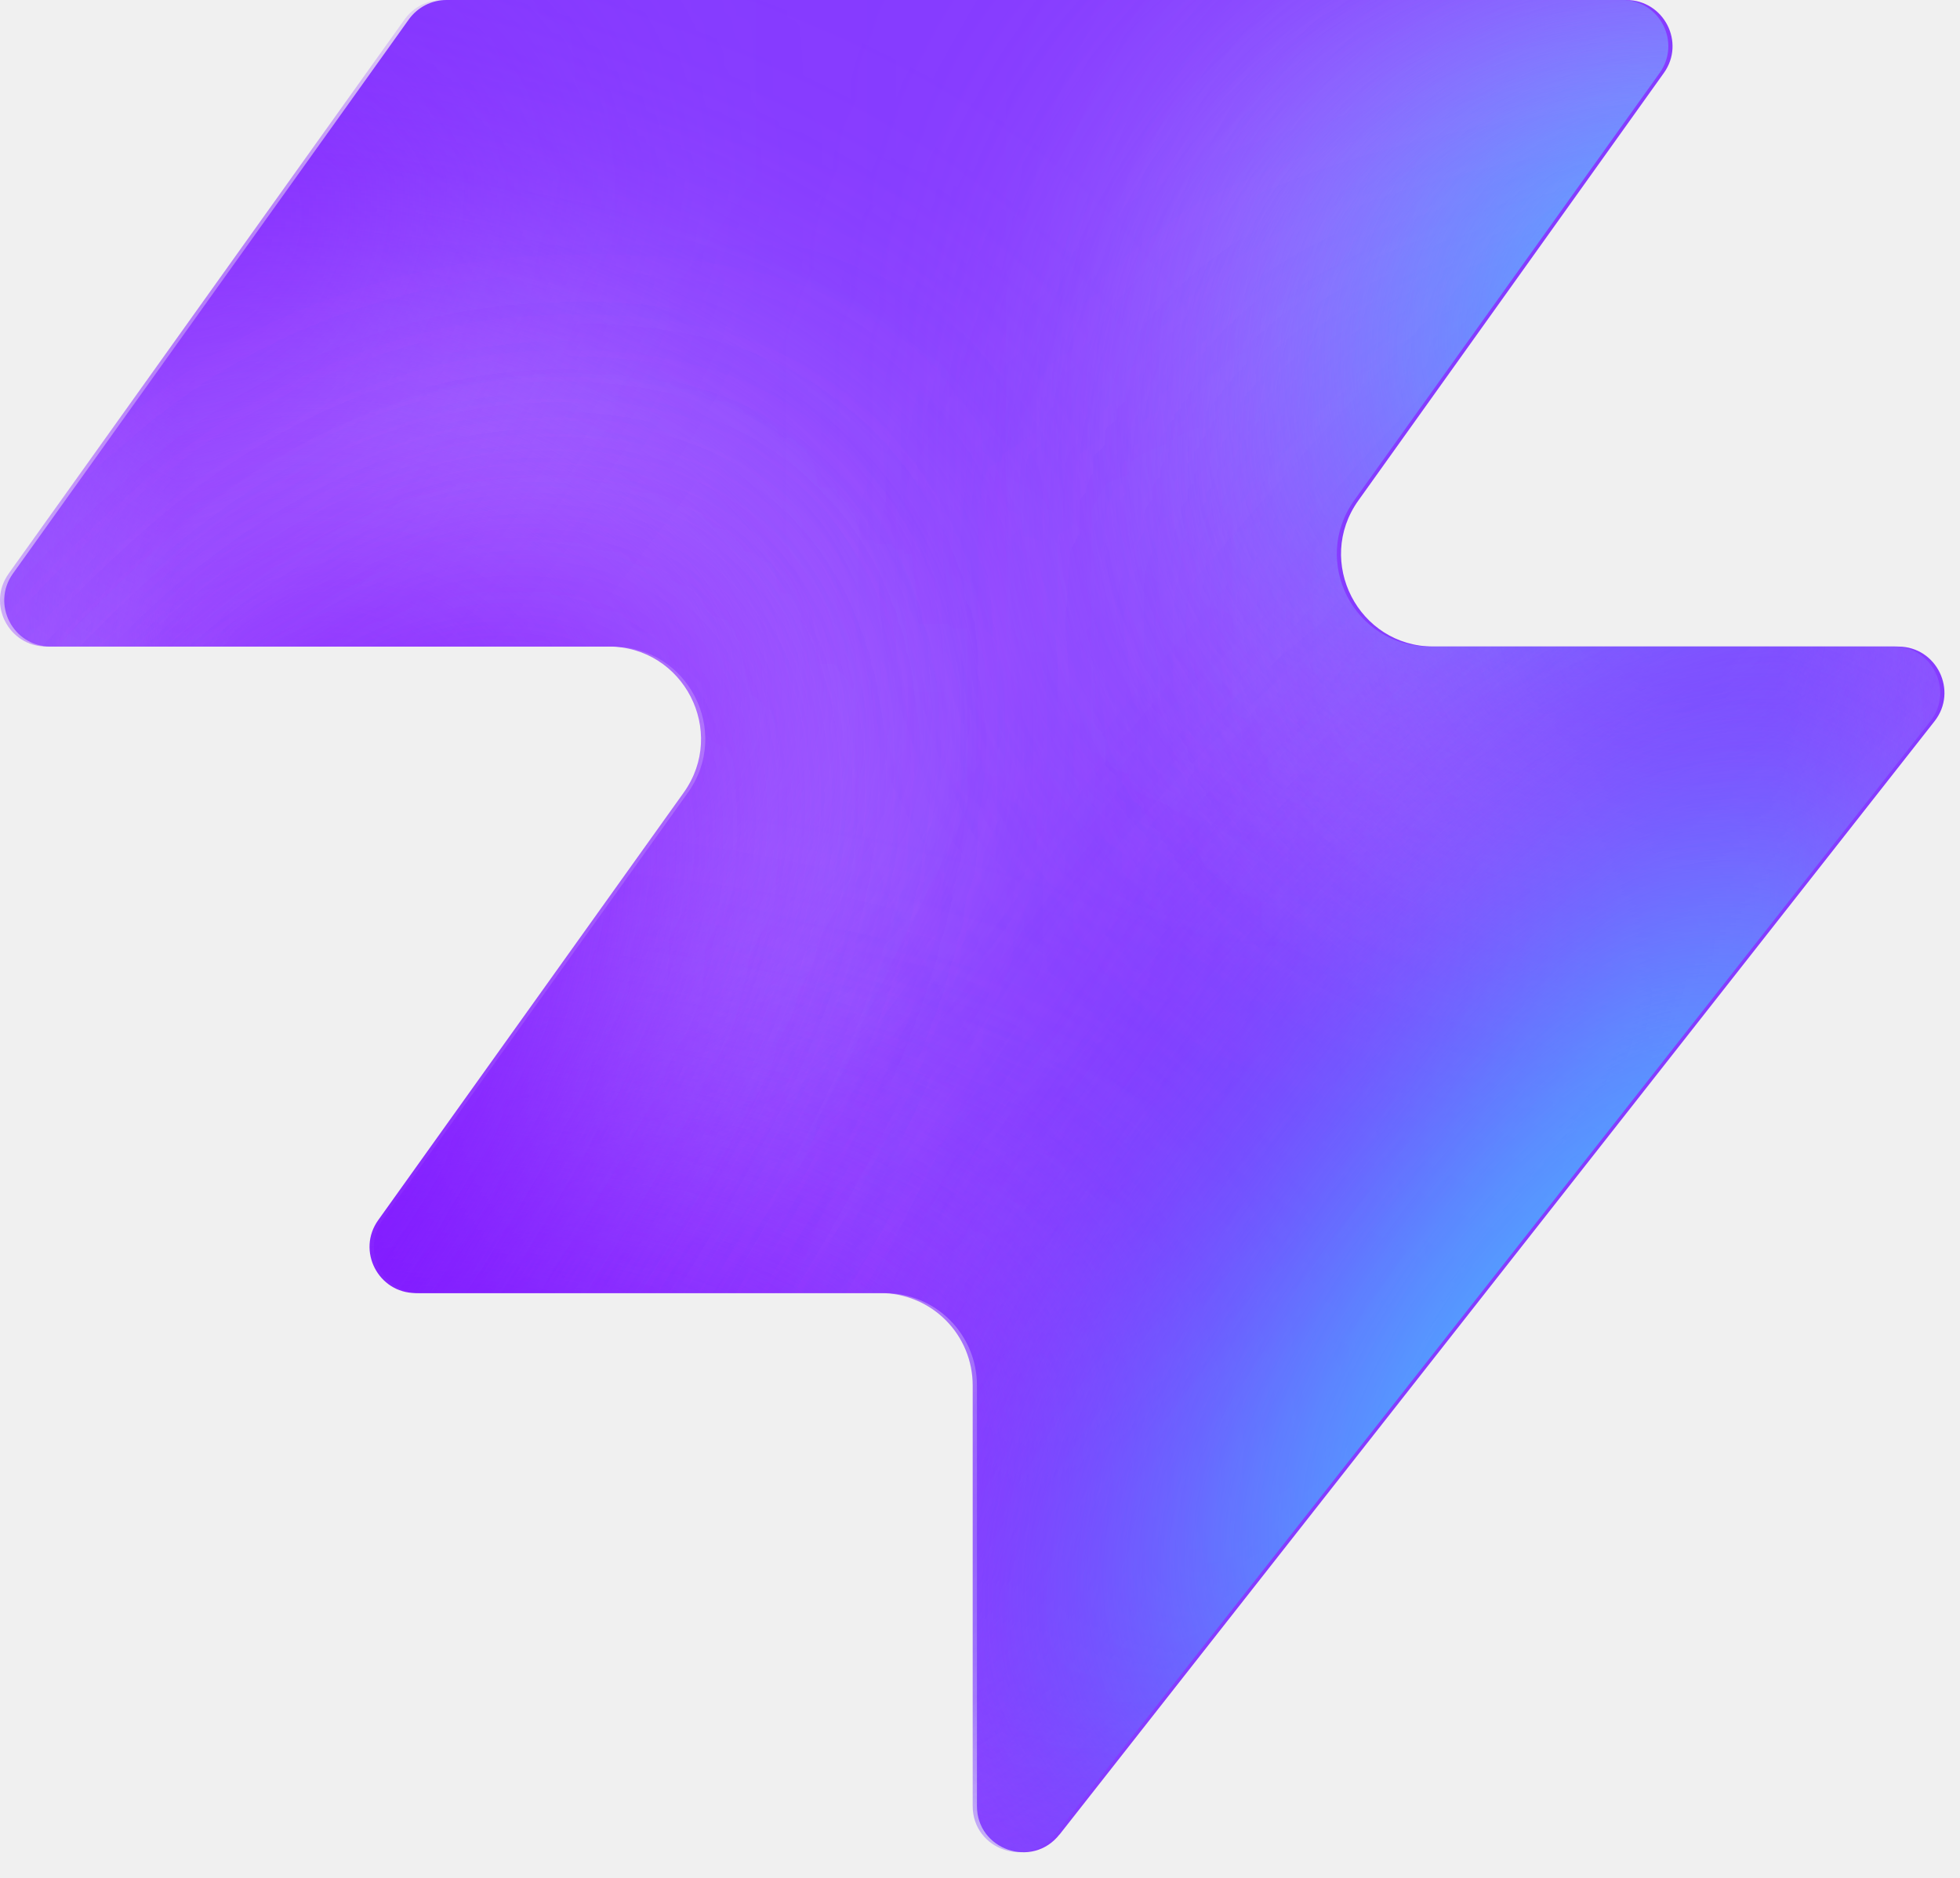
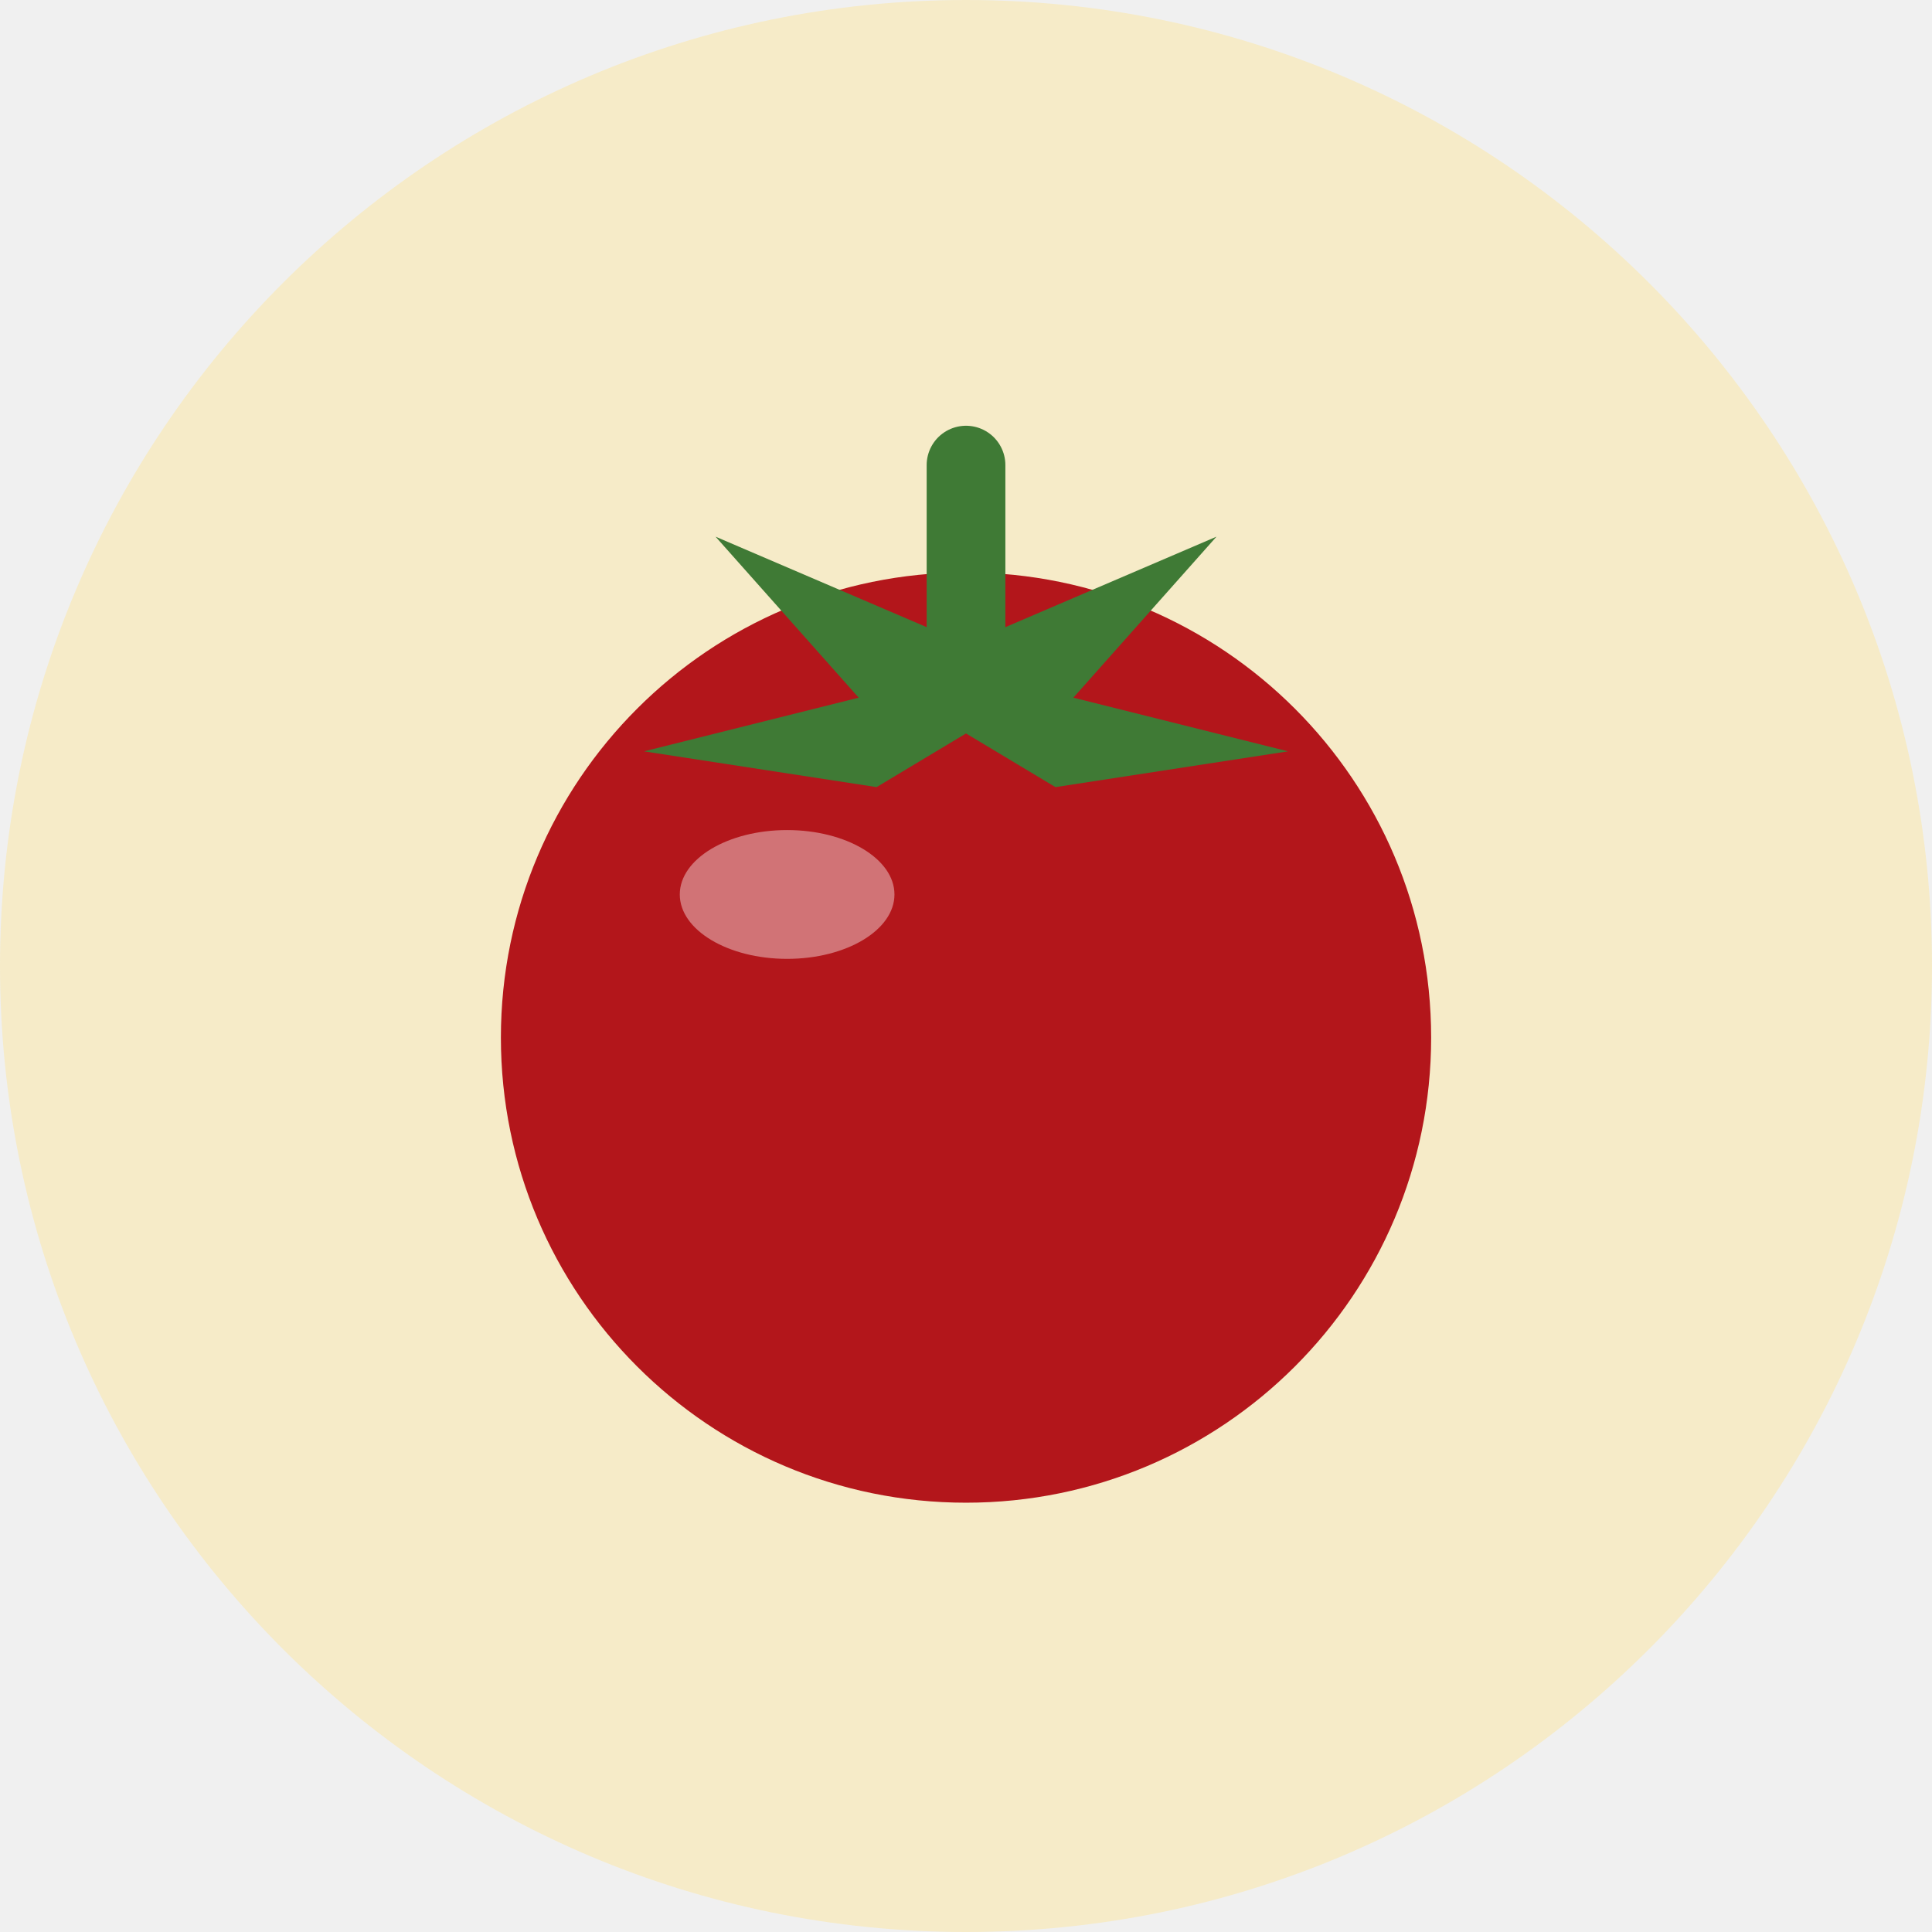
- <svg xmlns="http://www.w3.org/2000/svg" width="48" height="46" fill="none" viewBox="0 0 48 46">
-   <path fill="#863bff" d="M25.946 44.938c-.664.845-2.021.375-2.021-.698V33.937a2.26 2.26 0 0 0-2.262-2.262H10.287c-.92 0-1.456-1.04-.92-1.788l7.48-10.471c1.07-1.497 0-3.578-1.842-3.578H1.237c-.92 0-1.456-1.04-.92-1.788L10.013.474c.214-.297.556-.474.92-.474h28.894c.92 0 1.456 1.04.92 1.788l-7.48 10.471c-1.07 1.498 0 3.579 1.842 3.579h11.377c.943 0 1.473 1.088.89 1.83L25.947 44.94z" style="fill:#863bff;fill:color(display-p3 .525 .23 1);fill-opacity:1" />
-   <mask id="a" width="48" height="46" x="0" y="0" maskUnits="userSpaceOnUse" style="mask-type:alpha">
-     <path fill="#000" d="M25.842 44.938c-.664.844-2.021.375-2.021-.698V33.937a2.26 2.26 0 0 0-2.262-2.262H10.183c-.92 0-1.456-1.04-.92-1.788l7.48-10.471c1.07-1.498 0-3.579-1.842-3.579H1.133c-.92 0-1.456-1.04-.92-1.787L9.91.473c.214-.297.556-.474.92-.474h28.894c.92 0 1.456 1.04.92 1.788l-7.48 10.471c-1.07 1.498 0 3.578 1.842 3.578h11.377c.943 0 1.473 1.088.89 1.832L25.843 44.94z" style="fill:#000;fill-opacity:1" />
-   </mask>
-   <g mask="url(#a)">
-     <g filter="url(#b)">
-       <ellipse cx="5.508" cy="14.704" fill="#ede6ff" rx="5.508" ry="14.704" style="fill:#ede6ff;fill:color(display-p3 .927 .903 1);fill-opacity:1" transform="matrix(.00324 1 1 -.00324 -4.47 31.516)" />
-     </g>
-     <g filter="url(#c)">
-       <ellipse cx="10.399" cy="29.851" fill="#ede6ff" rx="10.399" ry="29.851" style="fill:#ede6ff;fill:color(display-p3 .927 .903 1);fill-opacity:1" transform="matrix(.00324 1 1 -.00324 -39.328 7.883)" />
-     </g>
-     <g filter="url(#d)">
-       <ellipse cx="5.508" cy="30.487" fill="#7e14ff" rx="5.508" ry="30.487" style="fill:#7e14ff;fill:color(display-p3 .492 .077 1);fill-opacity:1" transform="rotate(89.814 -25.913 -14.639)scale(1 -1)" />
-     </g>
-     <g filter="url(#e)">
-       <ellipse cx="5.508" cy="30.599" fill="#7e14ff" rx="5.508" ry="30.599" style="fill:#7e14ff;fill:color(display-p3 .492 .077 1);fill-opacity:1" transform="rotate(89.814 -32.644 -3.334)scale(1 -1)" />
-     </g>
-     <g filter="url(#f)">
-       <ellipse cx="5.508" cy="30.599" fill="#7e14ff" rx="5.508" ry="30.599" style="fill:#7e14ff;fill:color(display-p3 .492 .077 1);fill-opacity:1" transform="matrix(.00324 1 1 -.00324 -34.34 30.47)" />
-     </g>
-     <g filter="url(#g)">
-       <ellipse cx="14.072" cy="22.078" fill="#ede6ff" rx="14.072" ry="22.078" style="fill:#ede6ff;fill:color(display-p3 .927 .903 1);fill-opacity:1" transform="rotate(93.35 24.506 48.493)scale(-1 1)" />
-     </g>
-     <g filter="url(#h)">
-       <ellipse cx="3.47" cy="21.501" fill="#7e14ff" rx="3.47" ry="21.501" style="fill:#7e14ff;fill:color(display-p3 .492 .077 1);fill-opacity:1" transform="rotate(89.009 28.708 47.59)scale(-1 1)" />
-     </g>
-     <g filter="url(#i)">
-       <ellipse cx="3.47" cy="21.501" fill="#7e14ff" rx="3.47" ry="21.501" style="fill:#7e14ff;fill:color(display-p3 .492 .077 1);fill-opacity:1" transform="rotate(89.009 28.708 47.59)scale(-1 1)" />
-     </g>
-     <g filter="url(#j)">
-       <ellipse cx=".387" cy="8.972" fill="#7e14ff" rx="4.407" ry="29.108" style="fill:#7e14ff;fill:color(display-p3 .492 .077 1);fill-opacity:1" transform="rotate(39.51 .387 8.972)" />
-     </g>
-     <g filter="url(#k)">
-       <ellipse cx="47.523" cy="-6.092" fill="#7e14ff" rx="4.407" ry="29.108" style="fill:#7e14ff;fill:color(display-p3 .492 .077 1);fill-opacity:1" transform="rotate(37.892 47.523 -6.092)" />
-     </g>
-     <g filter="url(#l)">
-       <ellipse cx="41.412" cy="6.333" fill="#47bfff" rx="5.971" ry="9.665" style="fill:#47bfff;fill:color(display-p3 .28 .748 1);fill-opacity:1" transform="rotate(37.892 41.412 6.333)" />
-     </g>
-     <g filter="url(#m)">
-       <ellipse cx="-1.879" cy="38.332" fill="#7e14ff" rx="4.407" ry="29.108" style="fill:#7e14ff;fill:color(display-p3 .492 .077 1);fill-opacity:1" transform="rotate(37.892 -1.88 38.332)" />
-     </g>
-     <g filter="url(#n)">
-       <ellipse cx="-1.879" cy="38.332" fill="#7e14ff" rx="4.407" ry="29.108" style="fill:#7e14ff;fill:color(display-p3 .492 .077 1);fill-opacity:1" transform="rotate(37.892 -1.88 38.332)" />
-     </g>
-     <g filter="url(#o)">
-       <ellipse cx="35.651" cy="29.907" fill="#7e14ff" rx="4.407" ry="29.108" style="fill:#7e14ff;fill:color(display-p3 .492 .077 1);fill-opacity:1" transform="rotate(37.892 35.651 29.907)" />
-     </g>
-     <g filter="url(#p)">
-       <ellipse cx="38.418" cy="32.4" fill="#47bfff" rx="5.971" ry="15.297" style="fill:#47bfff;fill:color(display-p3 .28 .748 1);fill-opacity:1" transform="rotate(37.892 38.418 32.4)" />
-     </g>
+ <svg xmlns="http://www.w3.org/2000/svg" viewBox="0 0 42 42">
+   <circle cx="21" cy="21" r="21" fill="#F6EBC8" />
+   <g transform="translate(7 7) scale(0.7778)">
+     <circle cx="18" cy="20" r="13" fill="#B3161B" />
+     <ellipse cx="13" cy="16" rx="3" ry="1.8" fill="#FFFFFF" opacity="0.4" />
+     <path d="M18 9 L11 6 L15 10.5 L9 12 L15.5 13 L18 11.5 L20.5 13 L27 12 L21 10.5 L25 6 Z" fill="#3F7A35" />
+     <path d="M18 9 V4" stroke="#3F7A35" stroke-width="2.2" stroke-linecap="round" />
  </g>
-   <defs>
-     <filter id="b" width="60.045" height="41.654" x="-19.77" y="16.149" color-interpolation-filters="sRGB" filterUnits="userSpaceOnUse">
-       <feFlood flood-opacity="0" result="BackgroundImageFix" />
-       <feBlend in="SourceGraphic" in2="BackgroundImageFix" result="shape" />
-       <feGaussianBlur result="effect1_foregroundBlur_2002_17158" stdDeviation="7.659" />
-     </filter>
-     <filter id="c" width="90.34" height="51.437" x="-54.613" y="-7.533" color-interpolation-filters="sRGB" filterUnits="userSpaceOnUse">
-       <feFlood flood-opacity="0" result="BackgroundImageFix" />
-       <feBlend in="SourceGraphic" in2="BackgroundImageFix" result="shape" />
-       <feGaussianBlur result="effect1_foregroundBlur_2002_17158" stdDeviation="7.659" />
-     </filter>
-     <filter id="d" width="79.355" height="29.4" x="-49.64" y="2.03" color-interpolation-filters="sRGB" filterUnits="userSpaceOnUse">
-       <feFlood flood-opacity="0" result="BackgroundImageFix" />
-       <feBlend in="SourceGraphic" in2="BackgroundImageFix" result="shape" />
-       <feGaussianBlur result="effect1_foregroundBlur_2002_17158" stdDeviation="4.596" />
-     </filter>
-     <filter id="e" width="79.579" height="29.4" x="-45.045" y="20.029" color-interpolation-filters="sRGB" filterUnits="userSpaceOnUse">
-       <feFlood flood-opacity="0" result="BackgroundImageFix" />
-       <feBlend in="SourceGraphic" in2="BackgroundImageFix" result="shape" />
-       <feGaussianBlur result="effect1_foregroundBlur_2002_17158" stdDeviation="4.596" />
-     </filter>
-     <filter id="f" width="79.579" height="29.4" x="-43.513" y="21.178" color-interpolation-filters="sRGB" filterUnits="userSpaceOnUse">
-       <feFlood flood-opacity="0" result="BackgroundImageFix" />
-       <feBlend in="SourceGraphic" in2="BackgroundImageFix" result="shape" />
-       <feGaussianBlur result="effect1_foregroundBlur_2002_17158" stdDeviation="4.596" />
-     </filter>
-     <filter id="g" width="74.749" height="58.852" x="15.756" y="-17.901" color-interpolation-filters="sRGB" filterUnits="userSpaceOnUse">
-       <feFlood flood-opacity="0" result="BackgroundImageFix" />
-       <feBlend in="SourceGraphic" in2="BackgroundImageFix" result="shape" />
-       <feGaussianBlur result="effect1_foregroundBlur_2002_17158" stdDeviation="7.659" />
-     </filter>
-     <filter id="h" width="61.377" height="25.362" x="23.548" y="2.284" color-interpolation-filters="sRGB" filterUnits="userSpaceOnUse">
-       <feFlood flood-opacity="0" result="BackgroundImageFix" />
-       <feBlend in="SourceGraphic" in2="BackgroundImageFix" result="shape" />
-       <feGaussianBlur result="effect1_foregroundBlur_2002_17158" stdDeviation="4.596" />
-     </filter>
-     <filter id="i" width="61.377" height="25.362" x="23.548" y="2.284" color-interpolation-filters="sRGB" filterUnits="userSpaceOnUse">
-       <feFlood flood-opacity="0" result="BackgroundImageFix" />
-       <feBlend in="SourceGraphic" in2="BackgroundImageFix" result="shape" />
-       <feGaussianBlur result="effect1_foregroundBlur_2002_17158" stdDeviation="4.596" />
-     </filter>
-     <filter id="j" width="56.045" height="63.649" x="-27.636" y="-22.853" color-interpolation-filters="sRGB" filterUnits="userSpaceOnUse">
-       <feFlood flood-opacity="0" result="BackgroundImageFix" />
-       <feBlend in="SourceGraphic" in2="BackgroundImageFix" result="shape" />
-       <feGaussianBlur result="effect1_foregroundBlur_2002_17158" stdDeviation="4.596" />
-     </filter>
-     <filter id="k" width="54.814" height="64.646" x="20.116" y="-38.415" color-interpolation-filters="sRGB" filterUnits="userSpaceOnUse">
-       <feFlood flood-opacity="0" result="BackgroundImageFix" />
-       <feBlend in="SourceGraphic" in2="BackgroundImageFix" result="shape" />
-       <feGaussianBlur result="effect1_foregroundBlur_2002_17158" stdDeviation="4.596" />
-     </filter>
-     <filter id="l" width="33.541" height="35.313" x="24.641" y="-11.323" color-interpolation-filters="sRGB" filterUnits="userSpaceOnUse">
-       <feFlood flood-opacity="0" result="BackgroundImageFix" />
-       <feBlend in="SourceGraphic" in2="BackgroundImageFix" result="shape" />
-       <feGaussianBlur result="effect1_foregroundBlur_2002_17158" stdDeviation="4.596" />
-     </filter>
-     <filter id="m" width="54.814" height="64.646" x="-29.286" y="6.009" color-interpolation-filters="sRGB" filterUnits="userSpaceOnUse">
-       <feFlood flood-opacity="0" result="BackgroundImageFix" />
-       <feBlend in="SourceGraphic" in2="BackgroundImageFix" result="shape" />
-       <feGaussianBlur result="effect1_foregroundBlur_2002_17158" stdDeviation="4.596" />
-     </filter>
-     <filter id="n" width="54.814" height="64.646" x="-29.286" y="6.009" color-interpolation-filters="sRGB" filterUnits="userSpaceOnUse">
-       <feFlood flood-opacity="0" result="BackgroundImageFix" />
-       <feBlend in="SourceGraphic" in2="BackgroundImageFix" result="shape" />
-       <feGaussianBlur result="effect1_foregroundBlur_2002_17158" stdDeviation="4.596" />
-     </filter>
-     <filter id="o" width="54.814" height="64.646" x="8.244" y="-2.416" color-interpolation-filters="sRGB" filterUnits="userSpaceOnUse">
-       <feFlood flood-opacity="0" result="BackgroundImageFix" />
-       <feBlend in="SourceGraphic" in2="BackgroundImageFix" result="shape" />
-       <feGaussianBlur result="effect1_foregroundBlur_2002_17158" stdDeviation="4.596" />
-     </filter>
-     <filter id="p" width="39.409" height="43.623" x="18.713" y="10.588" color-interpolation-filters="sRGB" filterUnits="userSpaceOnUse">
-       <feFlood flood-opacity="0" result="BackgroundImageFix" />
-       <feBlend in="SourceGraphic" in2="BackgroundImageFix" result="shape" />
-       <feGaussianBlur result="effect1_foregroundBlur_2002_17158" stdDeviation="4.596" />
-     </filter>
-   </defs>
</svg>
